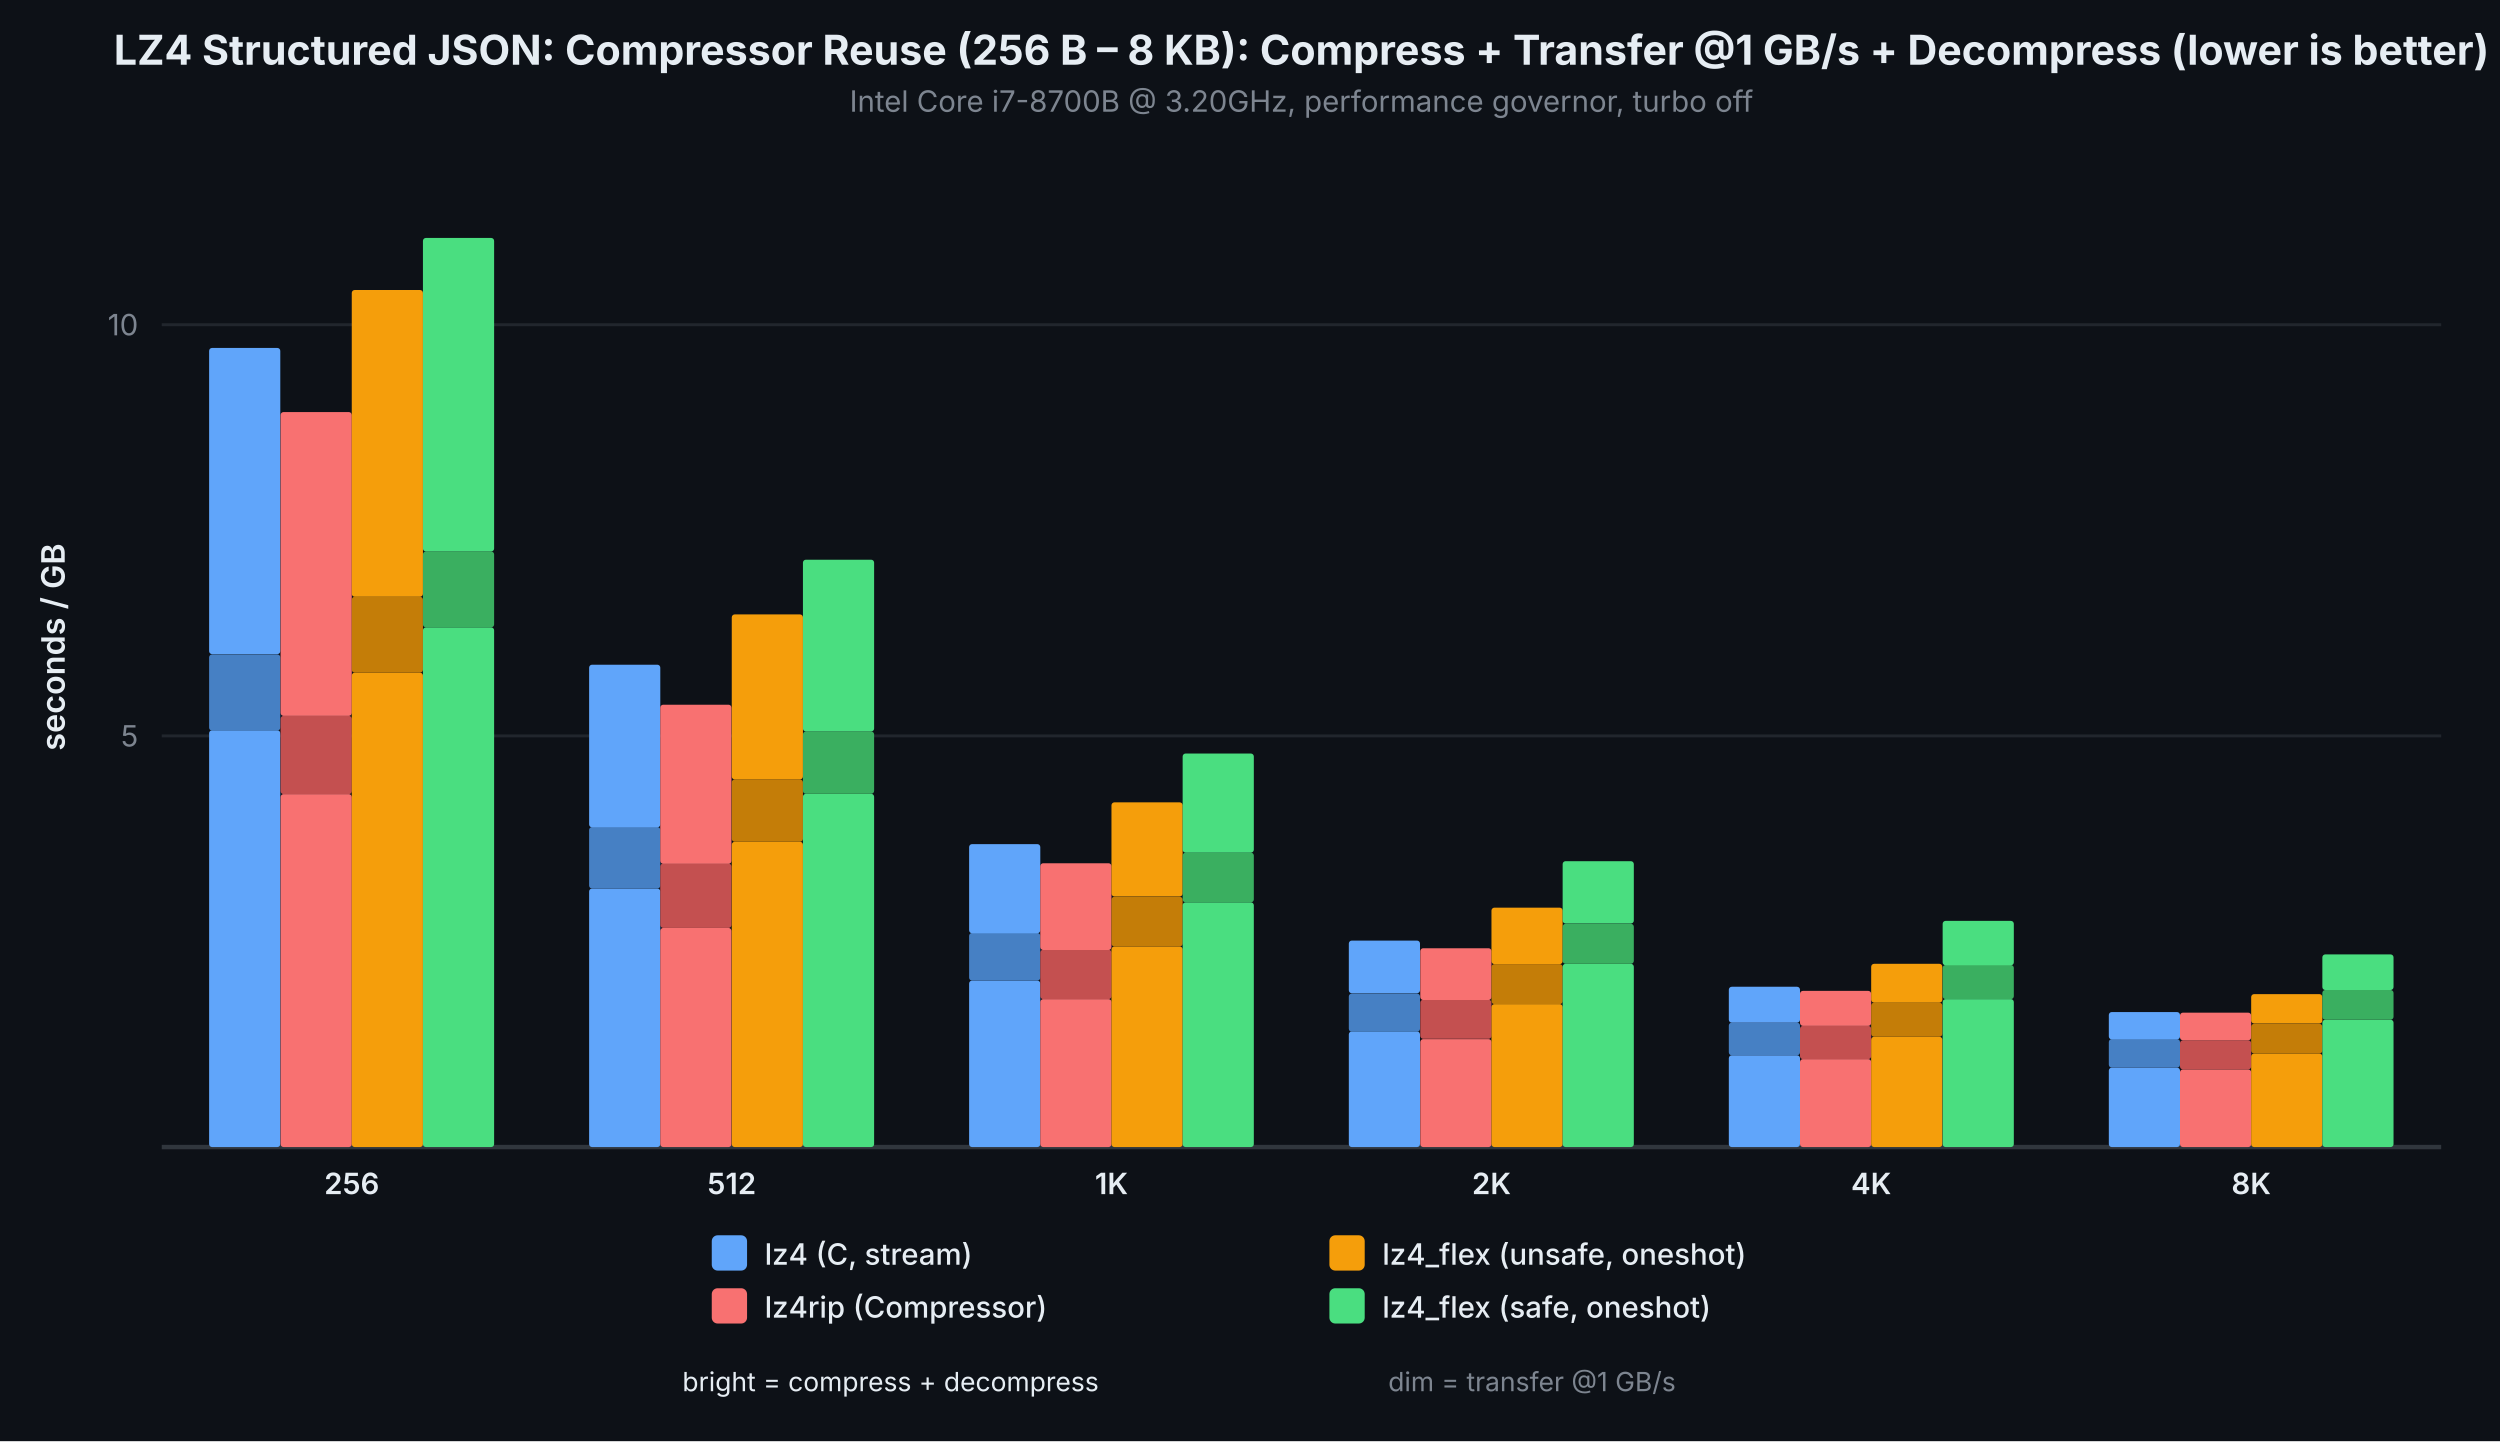
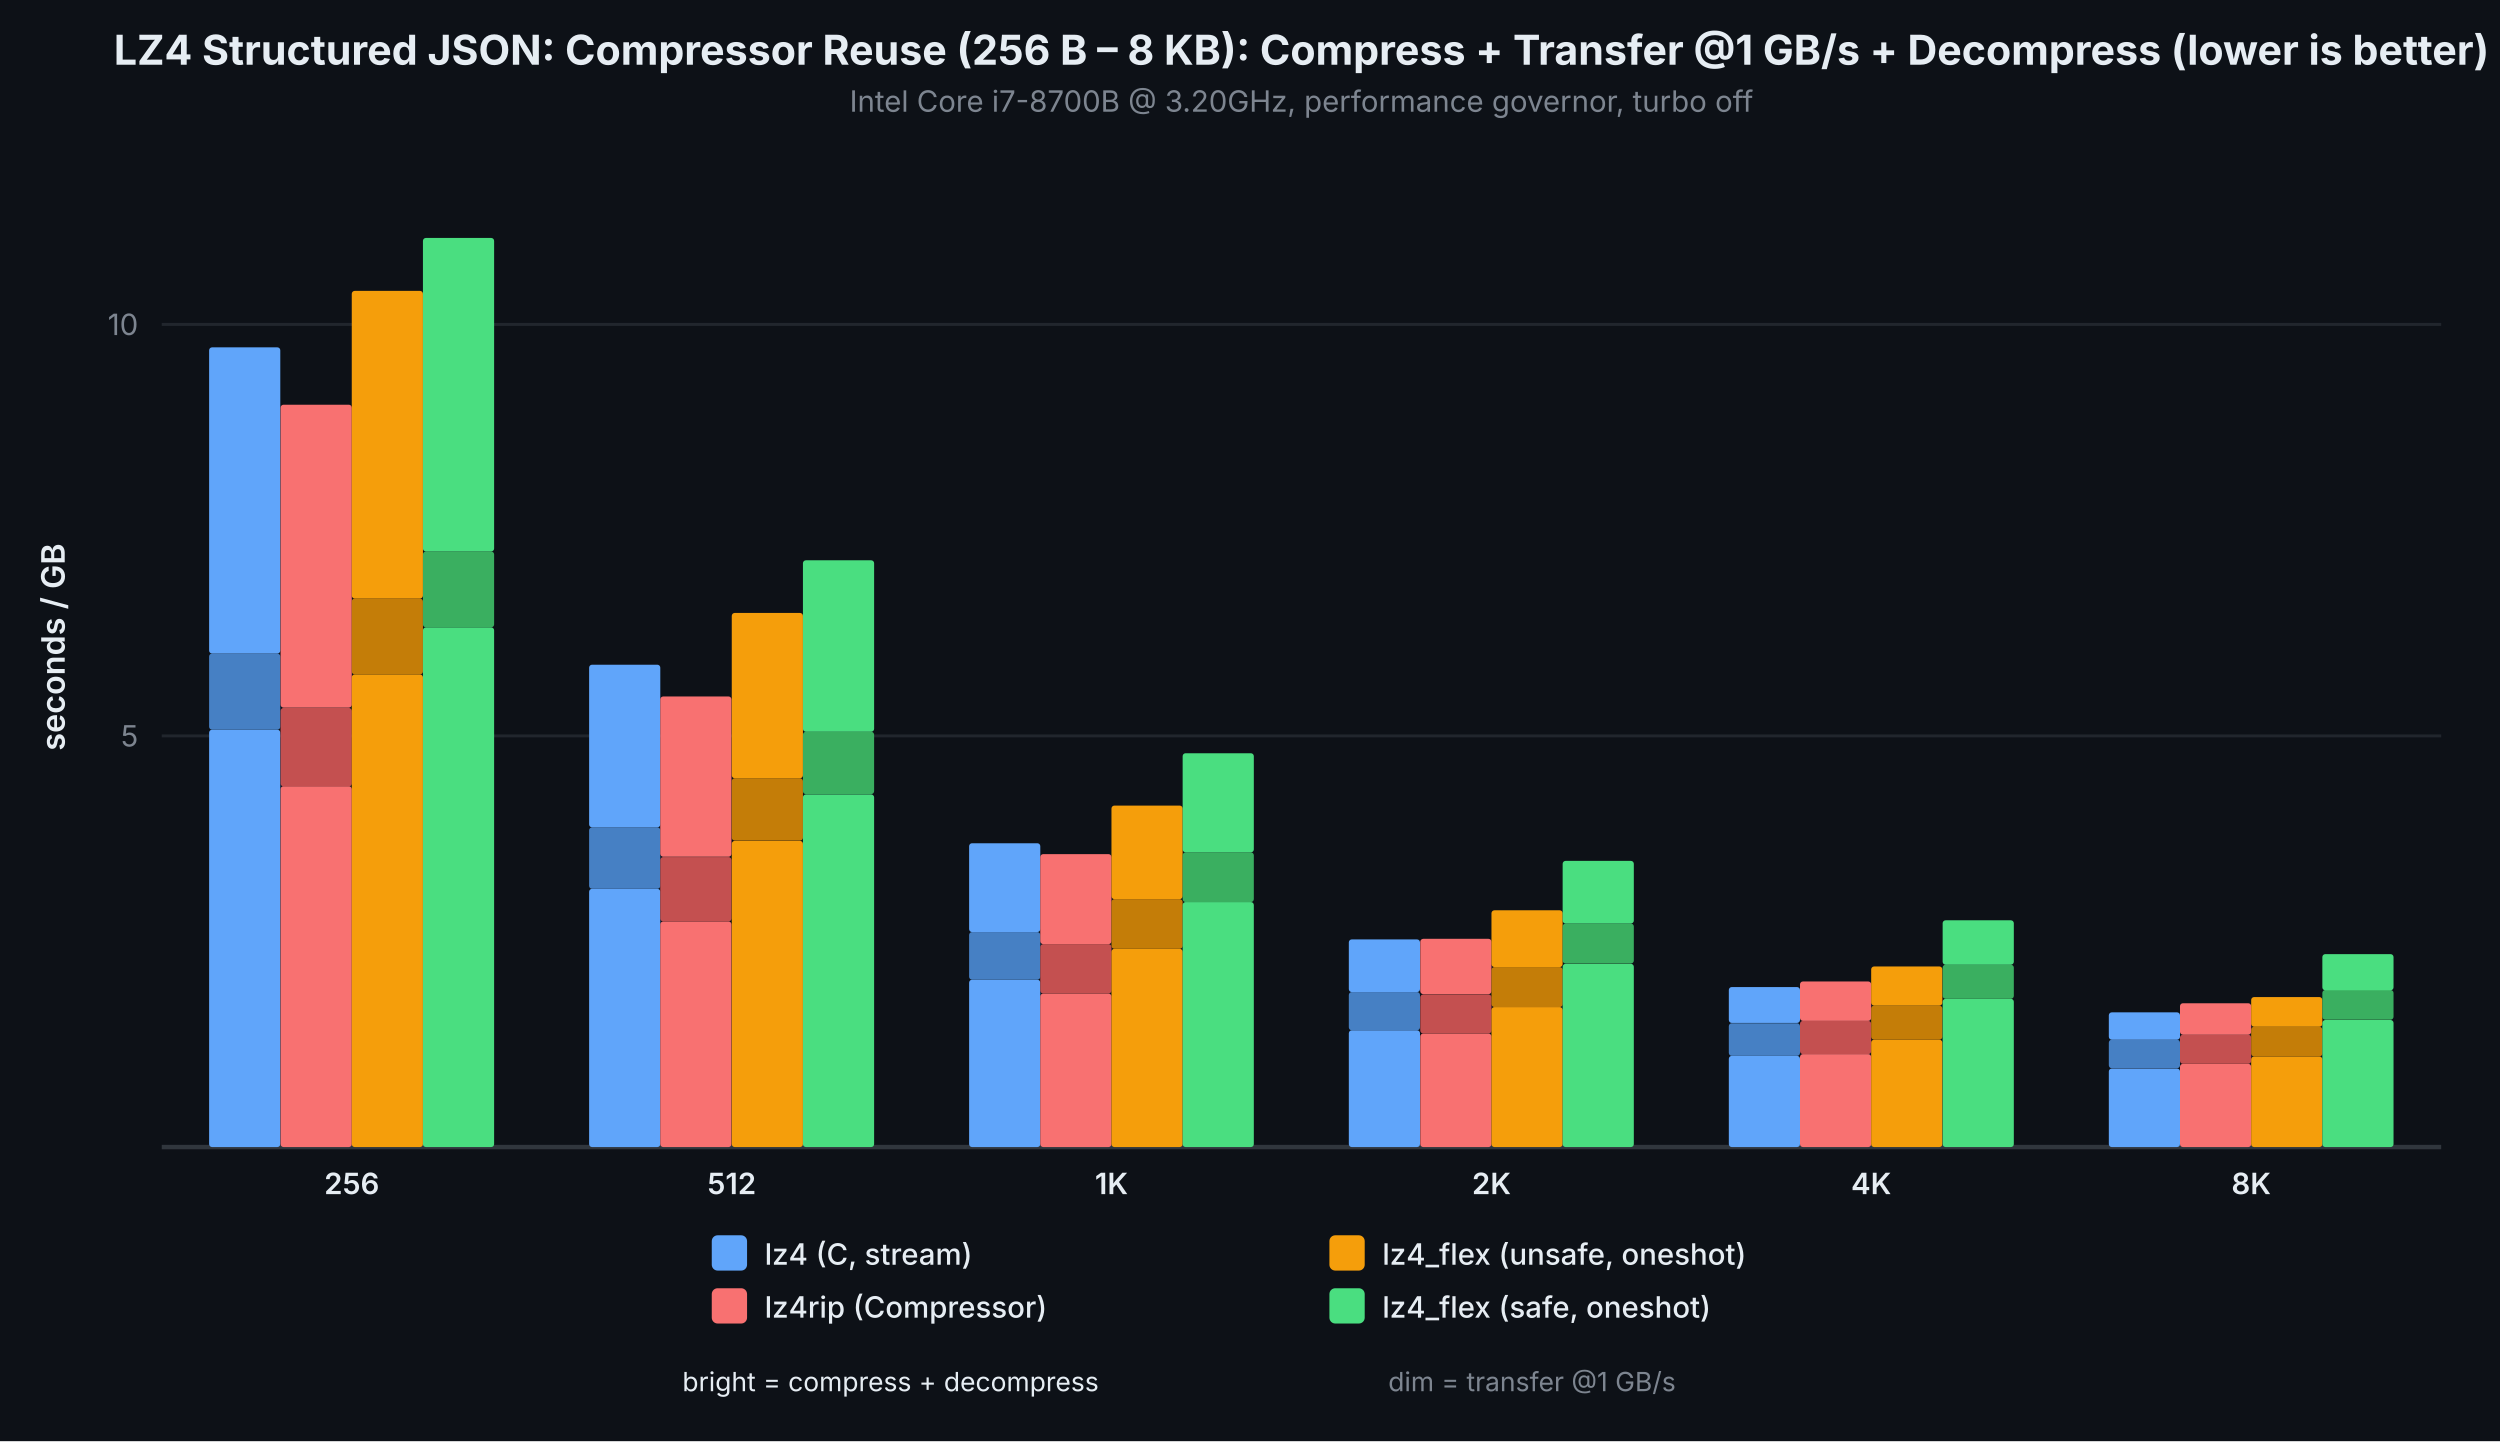
<svg xmlns="http://www.w3.org/2000/svg" viewBox="0 0 850 490" font-family="system-ui, -apple-system, sans-serif">
  <rect width="850" height="490" fill="#0d1117" />
  <text x="442.5" y="22" text-anchor="middle" fill="#e6edf3" font-size="14" font-weight="700">LZ4 Structured JSON: Compressor Reuse (256 B – 8 KB): Compress + Transfer @1 GB/s + Decompress (lower is better)</text>
  <text x="442.5" y="38" text-anchor="middle" fill="#7d8590" font-size="10">Intel Core i7-8700B @ 3.20GHz, performance governor, turbo off</text>
  <line x1="55" y1="250.2" x2="830" y2="250.2" stroke="#21262d" stroke-width="1" />
  <text x="47" y="250.2" text-anchor="end" dominant-baseline="middle" fill="#7d8590" font-size="10">5</text>
-   <line x1="55" y1="110.4" x2="830" y2="110.4" stroke="#21262d" stroke-width="1" />
-   <text x="47" y="110.4" text-anchor="end" dominant-baseline="middle" fill="#7d8590" font-size="10">10</text>
+   <line x1="55" y1="110.3" x2="830" y2="110.3" stroke="#21262d" stroke-width="1" />
+   <text x="47" y="110.3" text-anchor="end" dominant-baseline="middle" fill="#7d8590" font-size="10">10</text>
  <line x1="55" y1="390" x2="830" y2="390" stroke="#30363d" stroke-width="1.5" />
  <text x="22" y="220.0" text-anchor="middle" fill="#e6edf3" font-size="11" font-weight="600" transform="rotate(-90,22,220.0)">seconds / GB</text>
-   <rect x="71.1" y="248.3" width="24.2" height="141.7" fill="#60a5fa" rx="1" />
-   <rect x="71.1" y="222.5" width="24.2" height="25.9" fill="#4680c4" rx="1" />
-   <rect x="71.1" y="118.3" width="24.2" height="104.1" fill="#60a5fa" rx="1" />
-   <rect x="95.4" y="270.0" width="24.2" height="120.0" fill="#f87171" rx="1" />
-   <rect x="95.4" y="243.4" width="24.2" height="26.6" fill="#c45050" rx="1" />
-   <rect x="95.4" y="140.1" width="24.2" height="103.3" fill="#f87171" rx="1" />
-   <rect x="119.6" y="228.7" width="24.2" height="161.3" fill="#f59e0b" rx="1" />
-   <rect x="119.6" y="202.9" width="24.2" height="25.8" fill="#c47d08" rx="1" />
-   <rect x="119.6" y="98.6" width="24.2" height="104.3" fill="#f59e0b" rx="1" />
+   <rect x="71.1" y="248.1" width="24.2" height="141.9" fill="#60a5fa" rx="1" />
+   <rect x="71.1" y="222.2" width="24.2" height="25.9" fill="#4680c4" rx="1" />
+   <rect x="71.1" y="118.1" width="24.2" height="104.1" fill="#60a5fa" rx="1" />
+   <rect x="95.4" y="267.3" width="24.2" height="122.7" fill="#f87171" rx="1" />
+   <rect x="95.4" y="240.7" width="24.2" height="26.7" fill="#c45050" rx="1" />
+   <rect x="95.4" y="137.6" width="24.2" height="103.0" fill="#f87171" rx="1" />
+   <rect x="119.6" y="229.3" width="24.2" height="160.7" fill="#f59e0b" rx="1" />
+   <rect x="119.6" y="203.5" width="24.2" height="25.8" fill="#c47d08" rx="1" />
+   <rect x="119.6" y="98.9" width="24.2" height="104.6" fill="#f59e0b" rx="1" />
  <rect x="143.8" y="213.3" width="24.2" height="176.7" fill="#4ade80" rx="1" />
  <rect x="143.8" y="187.5" width="24.2" height="25.8" fill="#3aaf60" rx="1" />
  <rect x="143.8" y="80.9" width="24.2" height="106.6" fill="#4ade80" rx="1" />
  <text x="119.6" y="406" text-anchor="middle" fill="#e6edf3" font-size="10" font-weight="600">256</text>
-   <rect x="200.3" y="302.1" width="24.2" height="87.9" fill="#60a5fa" rx="1" />
-   <rect x="200.3" y="281.2" width="24.2" height="20.9" fill="#4680c4" rx="1" />
+   <rect x="200.3" y="302.2" width="24.2" height="87.8" fill="#60a5fa" rx="1" />
+   <rect x="200.3" y="281.3" width="24.2" height="20.9" fill="#4680c4" rx="1" />
  <rect x="200.3" y="226.0" width="24.2" height="55.3" fill="#60a5fa" rx="1" />
-   <rect x="224.5" y="315.5" width="24.2" height="74.5" fill="#f87171" rx="1" />
-   <rect x="224.5" y="293.6" width="24.2" height="21.9" fill="#c45050" rx="1" />
-   <rect x="224.5" y="239.6" width="24.2" height="54.1" fill="#f87171" rx="1" />
-   <rect x="248.8" y="286.2" width="24.2" height="103.8" fill="#f59e0b" rx="1" />
-   <rect x="248.8" y="265.0" width="24.2" height="21.2" fill="#c47d08" rx="1" />
-   <rect x="248.8" y="208.9" width="24.2" height="56.1" fill="#f59e0b" rx="1" />
-   <rect x="273.0" y="269.9" width="24.2" height="120.1" fill="#4ade80" rx="1" />
-   <rect x="273.0" y="248.7" width="24.2" height="21.2" fill="#3aaf60" rx="1" />
-   <rect x="273.0" y="190.3" width="24.2" height="58.4" fill="#4ade80" rx="1" />
+   <rect x="224.5" y="313.3" width="24.2" height="76.7" fill="#f87171" rx="1" />
+   <rect x="224.5" y="291.4" width="24.2" height="21.9" fill="#c45050" rx="1" />
+   <rect x="224.5" y="236.8" width="24.2" height="54.5" fill="#f87171" rx="1" />
+   <rect x="248.8" y="285.9" width="24.2" height="104.1" fill="#f59e0b" rx="1" />
+   <rect x="248.8" y="264.6" width="24.2" height="21.2" fill="#c47d08" rx="1" />
+   <rect x="248.8" y="208.4" width="24.2" height="56.2" fill="#f59e0b" rx="1" />
+   <rect x="273.0" y="270.1" width="24.2" height="119.9" fill="#4ade80" rx="1" />
+   <rect x="273.0" y="248.8" width="24.2" height="21.2" fill="#3aaf60" rx="1" />
+   <rect x="273.0" y="190.5" width="24.2" height="58.3" fill="#4ade80" rx="1" />
  <text x="248.8" y="406" text-anchor="middle" fill="#e6edf3" font-size="10" font-weight="600">512</text>
-   <rect x="329.5" y="333.4" width="24.2" height="56.6" fill="#60a5fa" rx="1" />
-   <rect x="329.5" y="317.2" width="24.2" height="16.2" fill="#4680c4" rx="1" />
-   <rect x="329.5" y="287.0" width="24.2" height="30.3" fill="#60a5fa" rx="1" />
-   <rect x="353.7" y="339.7" width="24.2" height="50.3" fill="#f87171" rx="1" />
-   <rect x="353.7" y="322.9" width="24.2" height="16.8" fill="#c45050" rx="1" />
-   <rect x="353.7" y="293.5" width="24.2" height="29.5" fill="#f87171" rx="1" />
-   <rect x="377.9" y="321.8" width="24.2" height="68.2" fill="#f59e0b" rx="1" />
-   <rect x="377.9" y="304.9" width="24.2" height="16.9" fill="#c47d08" rx="1" />
-   <rect x="377.9" y="272.8" width="24.2" height="32.0" fill="#f59e0b" rx="1" />
-   <rect x="402.1" y="306.8" width="24.2" height="83.2" fill="#4ade80" rx="1" />
-   <rect x="402.1" y="289.9" width="24.2" height="16.9" fill="#3aaf60" rx="1" />
-   <rect x="402.1" y="256.2" width="24.2" height="33.7" fill="#4ade80" rx="1" />
+   <rect x="329.5" y="333.1" width="24.2" height="56.9" fill="#60a5fa" rx="1" />
+   <rect x="329.5" y="316.9" width="24.2" height="16.2" fill="#4680c4" rx="1" />
+   <rect x="329.5" y="286.7" width="24.2" height="30.2" fill="#60a5fa" rx="1" />
+   <rect x="353.7" y="337.8" width="24.2" height="52.2" fill="#f87171" rx="1" />
+   <rect x="353.7" y="321.0" width="24.2" height="16.8" fill="#c45050" rx="1" />
+   <rect x="353.7" y="290.4" width="24.2" height="30.6" fill="#f87171" rx="1" />
+   <rect x="377.9" y="322.6" width="24.2" height="67.4" fill="#f59e0b" rx="1" />
+   <rect x="377.9" y="305.7" width="24.2" height="16.9" fill="#c47d08" rx="1" />
+   <rect x="377.9" y="273.9" width="24.2" height="31.8" fill="#f59e0b" rx="1" />
+   <rect x="402.1" y="306.7" width="24.2" height="83.3" fill="#4ade80" rx="1" />
+   <rect x="402.1" y="289.8" width="24.2" height="16.9" fill="#3aaf60" rx="1" />
+   <rect x="402.1" y="256.1" width="24.2" height="33.7" fill="#4ade80" rx="1" />
  <text x="377.9" y="406" text-anchor="middle" fill="#e6edf3" font-size="10" font-weight="600">1K</text>
-   <rect x="458.6" y="350.7" width="24.2" height="39.3" fill="#60a5fa" rx="1" />
-   <rect x="458.6" y="337.8" width="24.2" height="13.0" fill="#4680c4" rx="1" />
-   <rect x="458.6" y="319.8" width="24.2" height="17.9" fill="#60a5fa" rx="1" />
-   <rect x="482.9" y="353.3" width="24.2" height="36.7" fill="#f87171" rx="1" />
-   <rect x="482.9" y="339.9" width="24.2" height="13.3" fill="#c45050" rx="1" />
-   <rect x="482.9" y="322.4" width="24.2" height="17.6" fill="#f87171" rx="1" />
-   <rect x="507.1" y="341.4" width="24.2" height="48.6" fill="#f59e0b" rx="1" />
-   <rect x="507.1" y="327.8" width="24.2" height="13.6" fill="#c47d08" rx="1" />
-   <rect x="507.1" y="308.6" width="24.2" height="19.2" fill="#f59e0b" rx="1" />
+   <rect x="458.6" y="350.3" width="24.2" height="39.7" fill="#60a5fa" rx="1" />
+   <rect x="458.6" y="337.3" width="24.2" height="13.0" fill="#4680c4" rx="1" />
+   <rect x="458.6" y="319.4" width="24.2" height="17.9" fill="#60a5fa" rx="1" />
+   <rect x="482.9" y="351.4" width="24.2" height="38.6" fill="#f87171" rx="1" />
+   <rect x="482.9" y="338.1" width="24.2" height="13.3" fill="#c45050" rx="1" />
+   <rect x="482.9" y="319.2" width="24.2" height="18.8" fill="#f87171" rx="1" />
+   <rect x="507.1" y="342.4" width="24.2" height="47.6" fill="#f59e0b" rx="1" />
+   <rect x="507.1" y="328.8" width="24.2" height="13.6" fill="#c47d08" rx="1" />
+   <rect x="507.1" y="309.5" width="24.2" height="19.3" fill="#f59e0b" rx="1" />
  <rect x="531.3" y="327.7" width="24.2" height="62.3" fill="#4ade80" rx="1" />
-   <rect x="531.3" y="314.1" width="24.2" height="13.6" fill="#3aaf60" rx="1" />
-   <rect x="531.3" y="292.8" width="24.2" height="21.2" fill="#4ade80" rx="1" />
+   <rect x="531.3" y="314.0" width="24.2" height="13.6" fill="#3aaf60" rx="1" />
+   <rect x="531.3" y="292.7" width="24.2" height="21.3" fill="#4ade80" rx="1" />
  <text x="507.1" y="406" text-anchor="middle" fill="#e6edf3" font-size="10" font-weight="600">2K</text>
-   <rect x="587.8" y="358.8" width="24.2" height="31.2" fill="#60a5fa" rx="1" />
-   <rect x="587.8" y="347.7" width="24.2" height="11.1" fill="#4680c4" rx="1" />
-   <rect x="587.8" y="335.5" width="24.2" height="12.2" fill="#60a5fa" rx="1" />
-   <rect x="612.0" y="360.1" width="24.2" height="29.9" fill="#f87171" rx="1" />
-   <rect x="612.0" y="348.8" width="24.2" height="11.3" fill="#c45050" rx="1" />
-   <rect x="612.0" y="336.9" width="24.2" height="11.9" fill="#f87171" rx="1" />
-   <rect x="636.2" y="352.5" width="24.2" height="37.5" fill="#f59e0b" rx="1" />
-   <rect x="636.2" y="340.9" width="24.2" height="11.6" fill="#c47d08" rx="1" />
-   <rect x="636.2" y="327.7" width="24.2" height="13.2" fill="#f59e0b" rx="1" />
-   <rect x="660.5" y="339.7" width="24.2" height="50.3" fill="#4ade80" rx="1" />
-   <rect x="660.5" y="328.1" width="24.2" height="11.6" fill="#3aaf60" rx="1" />
-   <rect x="660.5" y="313.1" width="24.2" height="15.1" fill="#4ade80" rx="1" />
+   <rect x="587.8" y="359.0" width="24.2" height="31.0" fill="#60a5fa" rx="1" />
+   <rect x="587.8" y="347.9" width="24.2" height="11.1" fill="#4680c4" rx="1" />
+   <rect x="587.8" y="335.6" width="24.2" height="12.2" fill="#60a5fa" rx="1" />
+   <rect x="612.0" y="358.4" width="24.2" height="31.6" fill="#f87171" rx="1" />
+   <rect x="612.0" y="347.1" width="24.2" height="11.3" fill="#c45050" rx="1" />
+   <rect x="612.0" y="333.7" width="24.2" height="13.4" fill="#f87171" rx="1" />
+   <rect x="636.2" y="353.5" width="24.2" height="36.5" fill="#f59e0b" rx="1" />
+   <rect x="636.2" y="341.9" width="24.2" height="11.6" fill="#c47d08" rx="1" />
+   <rect x="636.2" y="328.6" width="24.2" height="13.3" fill="#f59e0b" rx="1" />
+   <rect x="660.5" y="339.6" width="24.2" height="50.4" fill="#4ade80" rx="1" />
+   <rect x="660.5" y="328.0" width="24.2" height="11.6" fill="#3aaf60" rx="1" />
+   <rect x="660.5" y="312.9" width="24.2" height="15.1" fill="#4ade80" rx="1" />
  <text x="636.2" y="406" text-anchor="middle" fill="#e6edf3" font-size="10" font-weight="600">4K</text>
-   <rect x="717.0" y="363.0" width="24.2" height="27.0" fill="#60a5fa" rx="1" />
-   <rect x="717.0" y="353.3" width="24.2" height="9.7" fill="#4680c4" rx="1" />
-   <rect x="717.0" y="344.1" width="24.2" height="9.3" fill="#60a5fa" rx="1" />
-   <rect x="741.2" y="363.6" width="24.2" height="26.4" fill="#f87171" rx="1" />
-   <rect x="741.2" y="353.7" width="24.2" height="9.9" fill="#c45050" rx="1" />
-   <rect x="741.2" y="344.3" width="24.2" height="9.4" fill="#f87171" rx="1" />
-   <rect x="765.4" y="358.2" width="24.2" height="31.8" fill="#f59e0b" rx="1" />
-   <rect x="765.4" y="348.1" width="24.2" height="10.1" fill="#c47d08" rx="1" />
-   <rect x="765.4" y="338.0" width="24.2" height="10.0" fill="#f59e0b" rx="1" />
-   <rect x="789.6" y="346.7" width="24.2" height="43.3" fill="#4ade80" rx="1" />
+   <rect x="717.0" y="363.3" width="24.2" height="26.7" fill="#60a5fa" rx="1" />
+   <rect x="717.0" y="353.5" width="24.2" height="9.7" fill="#4680c4" rx="1" />
+   <rect x="717.0" y="344.2" width="24.2" height="9.3" fill="#60a5fa" rx="1" />
+   <rect x="741.2" y="361.7" width="24.2" height="28.3" fill="#f87171" rx="1" />
+   <rect x="741.2" y="351.8" width="24.2" height="9.9" fill="#c45050" rx="1" />
+   <rect x="741.2" y="341.1" width="24.2" height="10.7" fill="#f87171" rx="1" />
+   <rect x="765.4" y="359.2" width="24.2" height="30.8" fill="#f59e0b" rx="1" />
+   <rect x="765.4" y="349.1" width="24.2" height="10.1" fill="#c47d08" rx="1" />
+   <rect x="765.4" y="339.0" width="24.2" height="10.1" fill="#f59e0b" rx="1" />
+   <rect x="789.6" y="346.8" width="24.2" height="43.2" fill="#4ade80" rx="1" />
  <rect x="789.6" y="336.6" width="24.2" height="10.1" fill="#3aaf60" rx="1" />
-   <rect x="789.6" y="324.5" width="24.2" height="12.1" fill="#4ade80" rx="1" />
+   <rect x="789.6" y="324.4" width="24.2" height="12.3" fill="#4ade80" rx="1" />
  <text x="765.4" y="406" text-anchor="middle" fill="#e6edf3" font-size="10" font-weight="600">8K</text>
  <rect x="242" y="420" width="12" height="12" fill="#60a5fa" rx="2" />
  <text x="260" y="430" fill="#e6edf3" font-size="10" font-weight="500">lz4 (C, stream)</text>
  <rect x="242" y="438" width="12" height="12" fill="#f87171" rx="2" />
  <text x="260" y="448" fill="#e6edf3" font-size="10" font-weight="500">lz4rip (Compressor)</text>
  <rect x="452" y="420" width="12" height="12" fill="#f59e0b" rx="2" />
  <text x="470" y="430" fill="#e6edf3" font-size="10" font-weight="500">lz4_flex (unsafe, oneshot)</text>
  <rect x="452" y="438" width="12" height="12" fill="#4ade80" rx="2" />
  <text x="470" y="448" fill="#e6edf3" font-size="10" font-weight="500">lz4_flex (safe, oneshot)</text>
  <text x="232" y="473" fill="#e6edf3" font-size="9">bright = compress + decompress</text>
  <text x="472" y="473" fill="#7d8590" font-size="9">dim = transfer @1 GB/s</text>
</svg>
